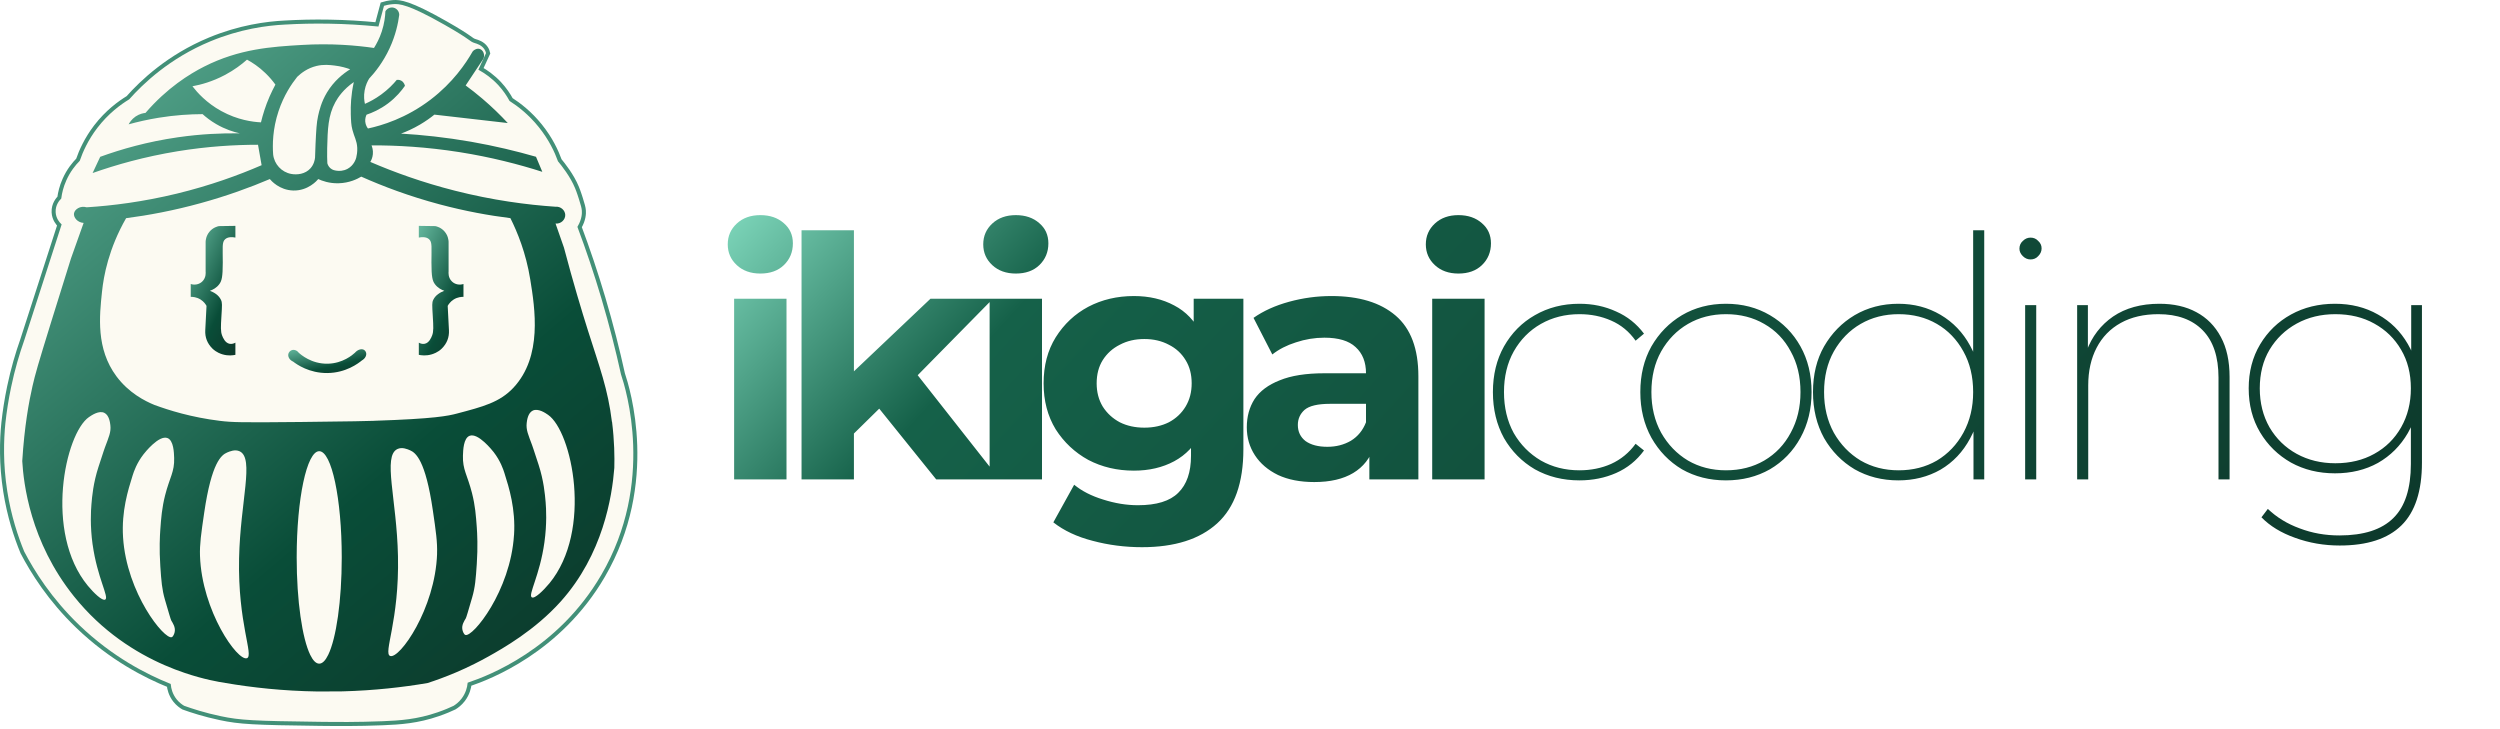
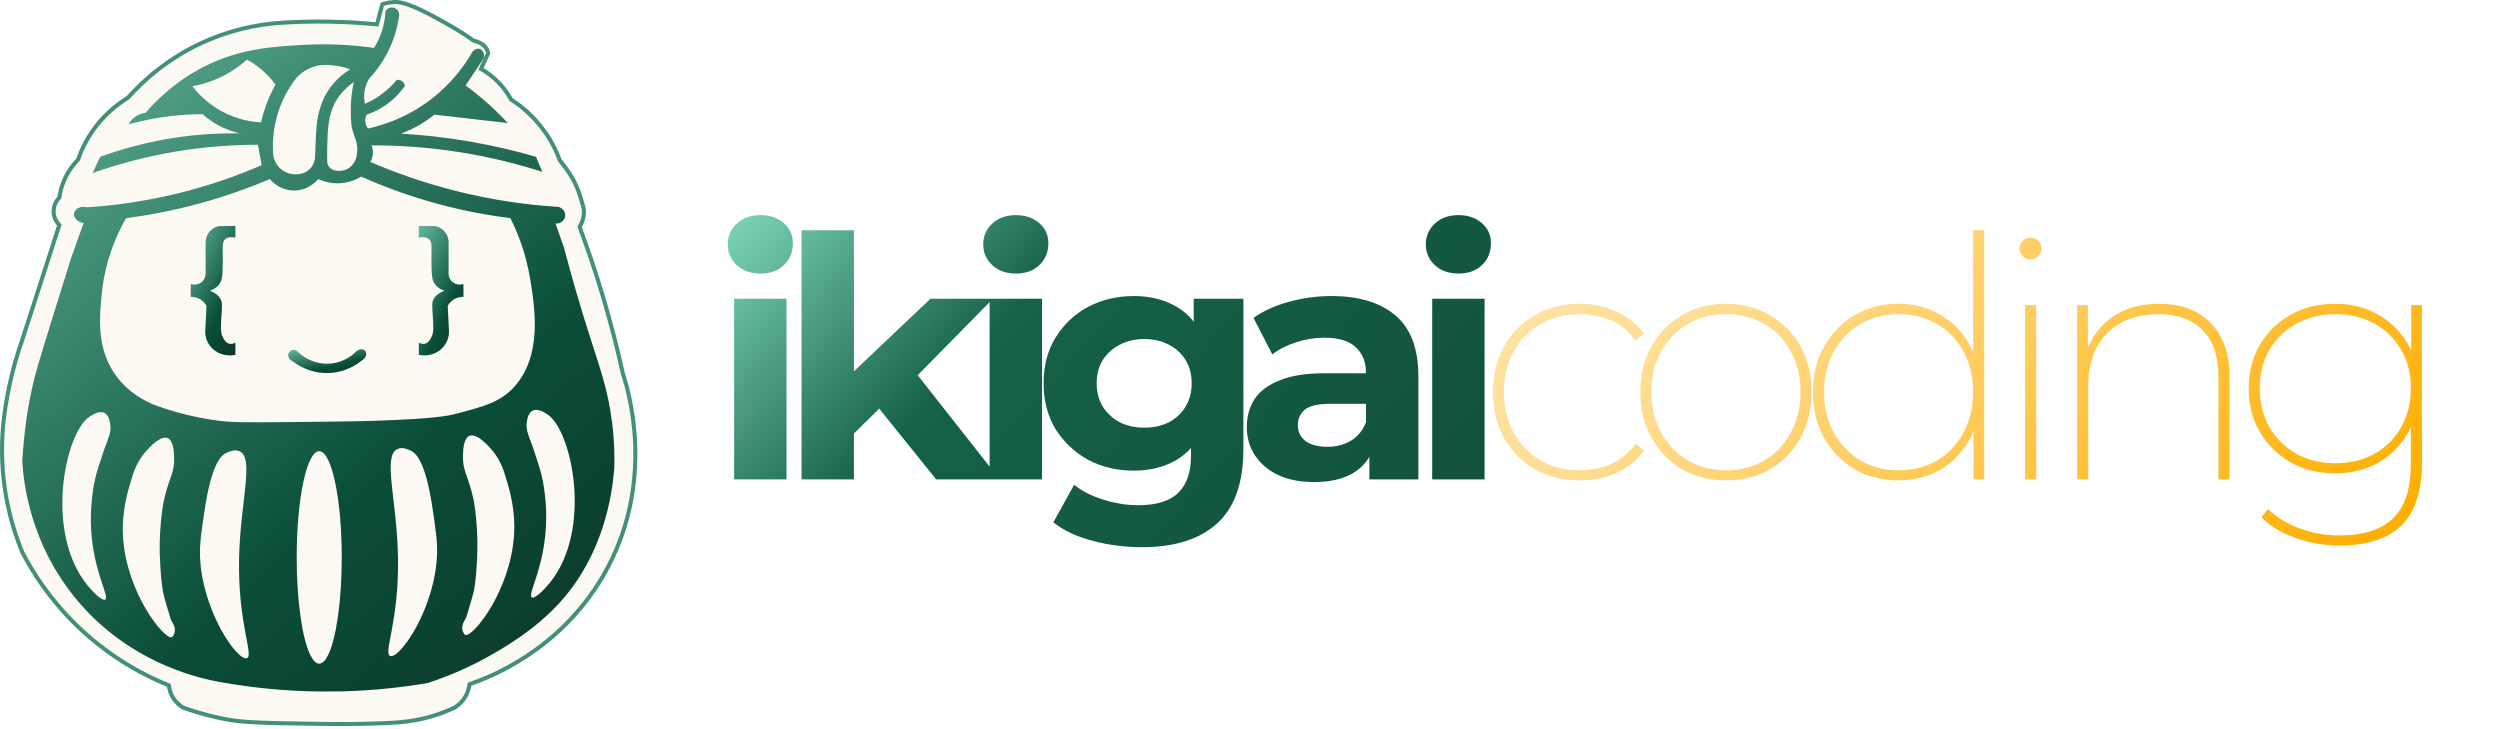
<svg xmlns="http://www.w3.org/2000/svg" width="618" height="180" viewBox="0 0 618 180" fill="none">
  <path d="M149.067 142.375C138.217 160.995 120.777 167.535 116.067 169.135C115.977 169.905 115.667 171.475 114.507 172.995C113.767 173.965 112.927 174.575 112.357 174.925C111.417 175.365 110.047 175.975 108.337 176.555C103.217 178.325 98.937 178.615 94.587 178.785C88.267 179.035 83.447 178.985 79.047 178.935C62.727 178.725 59.297 178.555 54.447 177.525C50.457 176.685 47.297 175.645 45.307 174.925C44.767 174.615 43.997 174.075 43.297 173.215C42.097 171.725 41.817 170.145 41.737 169.425C36.187 167.185 27.577 162.895 19.217 154.855C12.327 148.235 8.077 141.435 5.537 136.565C3.957 132.735 2.267 127.635 1.297 121.475C0.237 114.685 0.397 108.825 0.847 104.455C1.147 101.715 1.597 98.755 2.257 95.605C3.167 91.245 4.327 87.335 5.527 83.935C8.577 74.495 11.617 65.055 14.667 55.615C14.407 55.355 13.347 54.245 13.257 52.495C13.137 50.415 14.457 49.065 14.667 48.855C14.827 47.675 15.167 46.115 15.937 44.395C16.957 42.085 18.307 40.475 19.277 39.485C20.007 37.375 21.307 34.395 23.667 31.305C26.467 27.655 29.557 25.425 31.617 24.165C35.037 20.335 41.617 13.985 51.837 9.745C59.237 6.675 65.897 5.795 70.427 5.575C73.857 5.375 77.527 5.285 81.427 5.355C85.607 5.425 89.537 5.675 93.177 6.025C93.627 4.365 94.077 2.695 94.517 1.025C95.087 0.845 95.987 0.615 97.117 0.525C98.827 0.395 101.157 0.585 110.197 5.725C117.007 9.595 116.217 9.785 117.557 10.185C117.957 10.305 119.347 10.675 120.157 11.895C120.467 12.365 120.607 12.835 120.677 13.165C120.077 14.455 119.487 15.745 118.897 17.025C120.157 17.745 121.857 18.895 123.507 20.665C124.827 22.085 125.727 23.485 126.337 24.605C128.267 25.845 130.987 27.895 133.547 31.075C136.157 34.305 137.587 37.455 138.377 39.625C139.167 40.585 141.397 43.345 142.617 46.315C143.077 47.415 143.537 48.915 143.587 49.065C144.047 50.545 144.277 51.285 144.327 52.035C144.387 52.825 144.327 54.285 143.287 56.125C145.317 61.555 147.307 67.415 149.157 73.665C151.097 80.225 152.687 86.495 153.987 92.395C155.197 96.025 162.507 119.315 149.087 142.345L149.067 142.375Z" fill="#FCFAF2" stroke-miterlimit="10" stroke="#429078" />
-   <path d="M103.53 55.825V58.725C104.27 58.585 105.34 58.505 106.04 59.115C106.9 59.855 106.64 61.125 106.65 64.915C106.66 68.455 106.9 69.405 107.49 70.215C108.18 71.175 109.16 71.645 109.83 71.885C108.88 72.245 107.68 72.895 107.1 74.115C106.77 74.805 106.81 75.335 106.99 78.295C107.14 80.725 107.2 81.965 106.82 82.925C106.61 83.455 106.1 84.755 104.98 84.985C104.37 85.105 103.83 84.875 103.53 84.705V87.715C104.1 87.835 105.29 88.015 106.68 87.605C107.06 87.495 108.23 87.135 109.22 86.155C110.49 84.895 111.07 83.365 110.98 81.635C110.88 79.625 110.77 77.625 110.67 75.615C110.86 75.265 111.29 74.585 112.12 74.055C113.15 73.395 114.18 73.375 114.57 73.385V70.205C113.57 70.535 112.47 70.305 111.73 69.595C110.71 68.625 110.88 67.275 110.89 67.145V59.735C110.87 59.385 110.78 58.295 109.94 57.285C109.06 56.225 107.93 55.955 107.6 55.895C106.24 55.875 104.89 55.855 103.53 55.835V55.825Z" fill="url(#paint0_linear_39_11)" />
-   <path d="M58.19 55.825V58.725C57.45 58.585 56.38 58.505 55.68 59.115C54.82 59.855 55.08 61.125 55.07 64.915C55.06 68.455 54.82 69.405 54.23 70.215C53.54 71.175 52.56 71.645 51.89 71.885C52.84 72.245 54.04 72.895 54.62 74.115C54.95 74.805 54.91 75.335 54.73 78.295C54.58 80.725 54.52 81.965 54.9 82.925C55.11 83.455 55.62 84.755 56.74 84.985C57.35 85.105 57.89 84.875 58.19 84.705V87.715C57.62 87.835 56.43 88.015 55.04 87.605C54.66 87.495 53.49 87.135 52.5 86.155C51.23 84.895 50.65 83.365 50.74 81.635C50.84 79.625 50.95 77.625 51.05 75.615C50.86 75.265 50.43 74.585 49.6 74.055C48.57 73.395 47.54 73.375 47.15 73.385V70.205C48.15 70.535 49.25 70.305 49.99 69.595C51.01 68.625 50.84 67.275 50.83 67.145V59.735C50.85 59.385 50.94 58.295 51.78 57.285C52.66 56.225 53.79 55.955 54.12 55.895C55.48 55.875 56.83 55.855 58.19 55.835V55.825Z" fill="url(#paint1_linear_39_11)" />
-   <path d="M89.46 89.095C88.6 89.805 85.52 92.175 80.91 92.215C76.44 92.255 73.37 90.085 72.47 89.395C71.59 89.015 71.12 88.185 71.28 87.495C71.37 87.105 71.67 86.725 72.1 86.565C72.68 86.355 73.38 86.585 73.81 87.155C74.34 87.645 77 90.005 81.06 89.905C84.74 89.815 87.13 87.755 87.73 87.205C88.43 86.385 89.39 86.145 89.98 86.485C90.37 86.715 90.49 87.135 90.5 87.195C90.67 87.845 90.27 88.635 89.46 89.095Z" fill="url(#paint2_linear_39_11)" />
-   <path d="M151.27 104.285C150.26 96.105 148.28 90.975 145.36 81.765C143.81 76.865 141.69 69.855 139.41 61.215C138.72 59.235 138.02 57.255 137.33 55.265C138.67 55.385 139.77 54.305 139.73 53.115C139.69 51.975 138.61 50.985 137.33 51.105C130.25 50.625 121.8 49.515 112.47 47.145C104.4 45.095 97.4 42.555 91.54 40.025C91.75 39.685 92.09 39.015 92.17 38.115C92.27 37.105 91.99 36.315 91.84 35.935C98.1 35.915 105.44 36.325 113.58 37.605C121.4 38.845 128.27 40.625 134.06 42.475C133.54 41.235 133.02 39.995 132.5 38.755C127.72 37.375 122.34 36.075 116.43 35.035C110.16 33.945 104.35 33.335 99.13 33.025C100.51 32.515 102.12 31.805 103.83 30.795C105.22 29.975 106.4 29.135 107.38 28.335C113.43 29.025 119.47 29.725 125.52 30.415C123.72 28.475 121.63 26.425 119.22 24.375C117.82 23.185 116.45 22.105 115.11 21.125C116.57 18.925 118.03 16.715 119.5 14.515C119.94 13.485 119.43 12.395 118.63 12.115C118.04 11.915 117.31 12.155 116.83 12.735C115.17 15.665 111.97 20.405 106.46 24.615C100.38 29.255 94.35 31.035 90.96 31.765C90.78 31.535 90.37 30.945 90.29 30.075C90.22 29.235 90.49 28.605 90.62 28.345C91.97 27.895 93.9 27.075 95.92 25.565C97.95 24.035 99.29 22.385 100.1 21.215C100.07 21.095 99.91 20.355 99.21 19.955C98.73 19.685 98.27 19.715 98.09 19.735C97.21 20.805 95.94 22.125 94.22 23.375C92.75 24.445 91.36 25.175 90.21 25.675C90.05 24.985 89.87 23.775 90.14 22.335C90.38 21.015 90.89 20.025 91.25 19.435C92.73 17.855 94.71 15.375 96.31 11.925C97.81 8.685 98.42 5.745 98.69 3.675C98.69 2.825 98.1 2.085 97.28 1.895C96.5 1.715 95.68 2.075 95.27 2.785C95.22 4.065 95.02 5.805 94.38 7.765C93.82 9.485 93.08 10.855 92.45 11.855C88.09 11.225 81.92 10.665 74.54 11.115C67.17 11.555 59.2 12.045 50.46 16.465C46.87 18.285 41.35 21.675 35.96 27.915C35.49 27.955 34.51 28.125 33.51 28.805C32.52 29.485 32.02 30.325 31.8 30.735C34.03 30.115 36.52 29.545 39.23 29.105C43.24 28.455 46.9 28.225 50.08 28.215C50.95 28.995 52.05 29.865 53.43 30.665C55.65 31.965 57.75 32.625 59.3 32.965C54.85 32.895 49.69 33.115 43.99 33.935C36.4 35.025 29.92 36.895 24.77 38.765C24.14 40.105 23.51 41.445 22.89 42.775C28.67 40.735 35.74 38.725 43.93 37.385C51.36 36.175 58.08 35.785 63.78 35.785C64.08 37.475 64.37 39.155 64.67 40.835C58.93 43.325 51.9 45.875 43.71 47.865C35.33 49.895 27.76 50.845 21.41 51.245C19.84 50.775 18.43 51.765 18.29 52.765C18.15 53.725 19.12 55.005 20.67 55.105C19.63 58.025 18.59 60.945 17.55 63.875C16.29 67.885 14.6 73.305 12.6 79.745C9.36 90.225 8.7 92.525 8.03 95.465C7.15 99.325 6.04 105.335 5.5 113.975C5.82 119.385 7.42 133.875 18.29 147.425C25.27 156.135 33.57 161.325 40.68 164.425C42.44 165.195 44.12 165.825 45.69 166.355C50.36 167.935 54.05 168.575 55.75 168.835C62.29 169.955 69.93 170.805 78.49 170.935H78.5C80.08 170.935 81.66 170.935 83.25 170.915C83.72 170.915 84.2 170.915 84.67 170.905C92.58 170.695 99.66 169.875 105.7 168.845C107.72 168.195 110.12 167.325 112.78 166.195C114.21 165.585 115.72 164.895 117.29 164.105C118.41 163.545 119.57 162.935 120.75 162.275C124.26 160.305 132.19 155.845 138.59 148.715C149.06 137.045 151.3 122.785 151.86 115.665C151.93 112.975 151.89 109.015 151.3 104.295L151.27 104.285ZM86.71 28.055C86.77 29.935 86.8 30.885 87.12 32.105C87.58 33.875 88.22 34.755 88.31 36.525C88.36 37.575 88.19 38.445 88.05 39.015C87.96 39.335 87.49 40.865 85.95 41.715C84.86 42.315 83.79 42.275 83.29 42.205C82.83 42.145 82.21 42.065 81.66 41.575C81.18 41.145 80.99 40.625 80.92 40.355C80.88 39.495 80.84 38.185 80.88 36.595C81 31.995 81.09 28.545 82.89 25.265C83.56 24.045 84.87 22.095 87.46 20.285C86.75 23.515 86.66 26.205 86.72 28.055H86.71ZM73.48 18.985C74.44 18.065 76.02 16.835 78.24 16.305C79.98 15.885 81.46 16.055 82.66 16.195C84.31 16.385 85.64 16.785 86.56 17.125C84.82 18.205 82.55 20.005 80.83 22.855C79.41 25.215 78.91 27.405 78.63 28.665C78.25 30.385 78.17 32.125 78 35.595C77.93 37.025 77.9 38.195 77.88 38.975C77.82 39.495 77.63 40.605 76.77 41.585C75.46 43.075 73.4 43.265 71.98 42.995C69.6 42.555 67.78 40.585 67.52 38.165C67.35 35.825 67.37 31.935 68.86 27.465C70.16 23.565 72.08 20.735 73.47 18.995L73.48 18.985ZM64.52 30.245C62.49 30.145 58.74 29.675 54.71 27.455C51.06 25.455 48.78 22.895 47.57 21.325C49.65 20.945 52.51 20.175 55.6 18.535C57.92 17.305 59.73 15.925 61.06 14.745C62.36 15.445 63.98 16.495 65.59 18.055C66.63 19.045 67.44 20.035 68.08 20.915C67.59 21.825 67.1 22.815 66.63 23.885C65.63 26.175 64.97 28.335 64.51 30.245H64.52ZM22.9 134.615C24.05 142.835 27.01 147.625 26.02 148.215C25.3 148.645 23.11 146.495 21.71 144.795C10.86 131.635 16.1 107.155 22 103.095C22.63 102.665 24.46 101.405 25.79 102.055C27 102.645 27.21 104.505 27.28 105.105C27.48 106.845 26.9 108.005 25.94 110.605C25.94 110.605 25.59 111.555 24.34 115.435C23.06 119.385 22.76 122.705 22.6 124.695C22.47 126.275 22.25 129.965 22.89 134.615H22.9ZM43.18 156.245C43.09 156.665 42.82 157.375 42.46 157.505C40.65 158.185 31.3 146.675 30.42 132.825C30.01 126.355 31.65 121.155 32.79 117.515C33.08 116.595 33.78 114.495 35.47 112.315C35.75 111.945 39.3 107.445 41.42 108.295C42.92 108.895 43.01 111.885 43.05 113.205C43.16 116.675 41.95 117.985 40.82 122.415C40.02 125.575 39.84 128.035 39.63 130.895C39.52 132.405 39.34 135.725 39.63 139.965C39.88 143.655 40.03 145.675 40.78 148.265C41.73 151.535 42.21 153.165 42.34 153.395C42.72 154.035 43.43 155.075 43.18 156.235V156.245ZM61.04 162.705C58.73 163.525 49.92 151.055 49.44 137.435C49.34 134.535 49.72 131.925 50.48 126.735C52.31 114.245 54.74 112.475 56.13 111.865C56.76 111.595 58.1 111.015 59.25 111.565C62.92 113.325 59.4 123.895 59.1 138.035C58.76 154.095 62.82 162.075 61.03 162.715L61.04 162.705ZM81.14 161.865C80.46 163.275 79.7 164.055 78.91 164.055C78.12 164.055 77.37 163.285 76.69 161.885C74.72 157.845 73.34 148.575 73.34 137.795C73.34 123.295 75.84 111.535 78.91 111.535C81.98 111.535 84.48 123.295 84.48 137.795C84.48 148.565 83.11 157.815 81.14 161.865ZM108.05 136.885C107.58 150.505 98.76 162.985 96.45 162.155C94.66 161.515 98.73 153.535 98.38 137.475C98.08 123.335 94.57 112.775 98.23 111.005C99.39 110.445 100.72 111.035 101.35 111.305C102.74 111.905 105.18 113.685 107 126.175C107.76 131.375 108.14 133.975 108.04 136.875L108.05 136.885ZM92.56 104.025C90.65 104.085 87.49 104.175 74.44 104.315C59.46 104.465 57.4 104.405 54.37 104.035C47.28 103.165 41.68 101.395 38.16 100.095C35.76 99.115 31.82 97.095 28.79 93.035C23.7 86.205 24.58 78.125 25.22 72.075C25.63 68.155 26.87 61.455 31.17 53.935C36.63 53.225 42.86 52.075 49.6 50.215C56.07 48.435 61.79 46.355 66.7 44.265C67 44.625 69.04 47.005 72.5 47.095C76.18 47.185 78.4 44.595 78.67 44.265C79.6 44.695 81.36 45.355 83.65 45.305C86.39 45.245 88.39 44.215 89.3 43.665C94.71 46.075 101.18 48.515 108.63 50.505C115.03 52.215 120.95 53.275 126.17 53.925C127.87 57.315 130.02 62.495 131.08 69.085C132.24 76.295 134.14 88.115 126.92 95.845C123.53 99.465 119.38 100.535 112.94 102.235C110.81 102.795 107.52 103.525 92.55 104.015L92.56 104.025ZM127.06 132.275C126.19 146.125 116.83 157.635 115.03 156.955C114.67 156.815 114.4 156.115 114.31 155.685C114.06 154.515 114.77 153.485 115.15 152.845C115.28 152.615 115.76 150.985 116.71 147.715C117.47 145.115 117.61 143.095 117.86 139.405C118.15 135.165 117.97 131.845 117.86 130.335C117.65 127.485 117.48 125.025 116.67 121.855C115.54 117.425 114.33 116.105 114.44 112.635C114.48 111.325 114.57 108.335 116.07 107.735C118.19 106.885 121.73 111.385 122.02 111.745C123.71 113.925 124.41 116.035 124.7 116.955C125.85 120.595 127.48 125.795 127.07 132.265L127.06 132.275ZM135.77 144.245C134.37 145.935 132.17 148.105 131.46 147.665C130.48 147.065 133.43 142.285 134.58 134.065C135.23 129.405 135.01 125.725 134.88 124.145C134.71 122.155 134.42 118.835 133.14 114.885C131.89 111.015 131.54 110.055 131.54 110.055C130.59 107.465 130.01 106.295 130.2 104.555C130.27 103.955 130.48 102.095 131.69 101.505C133.03 100.855 134.85 102.105 135.48 102.545C141.38 106.605 146.62 131.085 135.78 144.245H135.77Z" fill="url(#paint3_linear_39_11)" />
-   <path d="M181.476 118.5V73.846H194.424V118.5H181.476ZM187.95 67.621C185.571 67.621 183.634 66.929 182.14 65.546C180.646 64.162 179.899 62.447 179.899 60.4C179.899 58.352 180.646 56.637 182.14 55.254C183.634 53.87 185.571 53.179 187.95 53.179C190.329 53.179 192.266 53.843 193.76 55.171C195.254 56.443 196.001 58.103 196.001 60.151C196.001 62.309 195.254 64.107 193.76 65.546C192.321 66.929 190.385 67.621 187.95 67.621ZM208.848 109.37L209.18 93.6L230.013 73.846H245.451L225.448 94.181L218.725 99.659L208.848 109.37ZM198.141 118.5V56.914H211.089V118.5H198.141ZM231.424 118.5L216.318 99.742L224.452 89.699L247.111 118.5H231.424ZM244.634 118.5V73.846H257.582V118.5H244.634ZM251.108 67.621C248.728 67.621 246.792 66.929 245.298 65.546C243.804 64.162 243.057 62.447 243.057 60.4C243.057 58.352 243.804 56.637 245.298 55.254C246.792 53.87 248.728 53.179 251.108 53.179C253.487 53.179 255.424 53.843 256.918 55.171C258.412 56.443 259.159 58.103 259.159 60.151C259.159 62.309 258.412 64.107 256.918 65.546C255.479 66.929 253.542 67.621 251.108 67.621ZM282.298 135.266C278.092 135.266 274.025 134.74 270.097 133.689C266.223 132.693 262.986 131.171 260.386 129.124L265.532 119.828C267.413 121.377 269.792 122.594 272.67 123.48C275.602 124.42 278.48 124.891 281.302 124.891C285.894 124.891 289.214 123.867 291.262 121.82C293.364 119.772 294.416 116.729 294.416 112.69V105.967L295.246 94.762L295.08 83.474V73.846H307.364V111.03C307.364 119.33 305.206 125.444 300.89 129.373C296.574 133.301 290.376 135.266 282.298 135.266ZM280.306 116.342C276.156 116.342 272.393 115.456 269.018 113.686C265.698 111.86 263.014 109.342 260.967 106.133C258.975 102.868 257.979 99.078 257.979 94.762C257.979 90.39 258.975 86.6 260.967 83.391C263.014 80.126 265.698 77.608 269.018 75.838C272.393 74.067 276.156 73.182 280.306 73.182C284.068 73.182 287.388 73.956 290.266 75.506C293.143 77 295.384 79.351 296.989 82.561C298.593 85.715 299.396 89.782 299.396 94.762C299.396 99.686 298.593 103.753 296.989 106.963C295.384 110.117 293.143 112.468 290.266 114.018C287.388 115.567 284.068 116.342 280.306 116.342ZM282.879 105.718C285.147 105.718 287.167 105.275 288.938 104.39C290.708 103.449 292.092 102.149 293.088 100.489C294.084 98.829 294.582 96.92 294.582 94.762C294.582 92.548 294.084 90.639 293.088 89.035C292.092 87.375 290.708 86.102 288.938 85.217C287.167 84.276 285.147 83.806 282.879 83.806C280.61 83.806 278.59 84.276 276.82 85.217C275.049 86.102 273.638 87.375 272.587 89.035C271.591 90.639 271.093 92.548 271.093 94.762C271.093 96.92 271.591 98.829 272.587 100.489C273.638 102.149 275.049 103.449 276.82 104.39C278.59 105.275 280.61 105.718 282.879 105.718ZM338.505 118.5V109.785L337.675 107.876V92.272C337.675 89.505 336.817 87.347 335.102 85.798C333.442 84.248 330.869 83.474 327.383 83.474C325.004 83.474 322.652 83.861 320.328 84.636C318.059 85.355 316.123 86.351 314.518 87.624L309.87 78.577C312.305 76.861 315.237 75.533 318.668 74.593C322.099 73.652 325.585 73.182 329.126 73.182C335.932 73.182 341.216 74.786 344.979 77.996C348.742 81.205 350.623 86.213 350.623 93.019V118.5H338.505ZM324.893 119.164C321.407 119.164 318.419 118.583 315.929 117.421C313.439 116.203 311.53 114.571 310.202 112.524C308.874 110.476 308.21 108.18 308.21 105.635C308.21 102.979 308.846 100.655 310.119 98.663C311.447 96.671 313.522 95.121 316.344 94.015C319.166 92.853 322.846 92.272 327.383 92.272H339.252V99.825H328.794C325.751 99.825 323.648 100.323 322.486 101.319C321.379 102.315 320.826 103.56 320.826 105.054C320.826 106.714 321.462 108.042 322.735 109.038C324.063 109.978 325.861 110.449 328.13 110.449C330.288 110.449 332.225 109.951 333.94 108.955C335.655 107.903 336.9 106.382 337.675 104.39L339.667 110.366C338.726 113.243 337.011 115.429 334.521 116.923C332.031 118.417 328.822 119.164 324.893 119.164ZM354.041 118.5V73.846H366.989V118.5H354.041ZM360.515 67.621C358.136 67.621 356.199 66.929 354.705 65.546C353.211 64.162 352.464 62.447 352.464 60.4C352.464 58.352 353.211 56.637 354.705 55.254C356.199 53.87 358.136 53.179 360.515 53.179C362.895 53.179 364.831 53.843 366.325 55.171C367.819 56.443 368.566 58.103 368.566 60.151C368.566 62.309 367.819 64.107 366.325 65.546C364.887 66.929 362.95 67.621 360.515 67.621ZM390.46 118.749C386.366 118.749 382.686 117.836 379.421 116.01C376.212 114.128 373.667 111.555 371.785 108.291C369.959 104.971 369.046 101.18 369.046 96.92C369.046 92.659 369.959 88.896 371.785 85.632C373.667 82.312 376.212 79.739 379.421 77.913C382.686 76.031 386.366 75.091 390.46 75.091C393.725 75.091 396.741 75.727 399.507 77C402.274 78.217 404.57 80.043 406.396 82.478L404.321 84.221C402.717 81.952 400.697 80.292 398.262 79.241C395.883 78.189 393.282 77.664 390.46 77.664C386.919 77.664 383.737 78.466 380.915 80.071C378.093 81.675 375.852 83.944 374.192 86.877C372.588 89.754 371.785 93.102 371.785 96.92C371.785 100.738 372.588 104.113 374.192 107.046C375.852 109.923 378.093 112.192 380.915 113.852C383.737 115.456 386.919 116.259 390.46 116.259C393.282 116.259 395.883 115.733 398.262 114.682C400.697 113.575 402.717 111.915 404.321 109.702L406.396 111.362C404.57 113.852 402.274 115.705 399.507 116.923C396.741 118.14 393.725 118.749 390.46 118.749ZM426.653 118.749C422.614 118.749 418.99 117.836 415.78 116.01C412.626 114.128 410.109 111.528 408.227 108.208C406.401 104.888 405.488 101.125 405.488 96.92C405.488 92.659 406.401 88.896 408.227 85.632C410.109 82.367 412.626 79.794 415.78 77.913C418.99 76.031 422.614 75.091 426.653 75.091C430.693 75.091 434.317 76.031 437.526 77.913C440.736 79.794 443.253 82.367 445.079 85.632C446.905 88.896 447.818 92.659 447.818 96.92C447.818 101.125 446.905 104.888 445.079 108.208C443.253 111.528 440.736 114.128 437.526 116.01C434.317 117.836 430.693 118.749 426.653 118.749ZM426.653 116.259C430.195 116.259 433.349 115.456 436.115 113.852C438.937 112.192 441.123 109.895 442.672 106.963C444.277 104.03 445.079 100.682 445.079 96.92C445.079 93.102 444.277 89.754 442.672 86.877C441.123 83.944 438.937 81.675 436.115 80.071C433.349 78.466 430.195 77.664 426.653 77.664C423.167 77.664 420.041 78.466 417.274 80.071C414.508 81.675 412.294 83.944 410.634 86.877C409.03 89.754 408.227 93.102 408.227 96.92C408.227 100.682 409.03 104.03 410.634 106.963C412.294 109.895 414.508 112.192 417.274 113.852C420.041 115.456 423.167 116.259 426.653 116.259ZM469.254 118.749C465.27 118.749 461.673 117.836 458.464 116.01C455.31 114.128 452.792 111.555 450.911 108.291C449.085 104.971 448.172 101.18 448.172 96.92C448.172 92.604 449.085 88.841 450.911 85.632C452.792 82.367 455.31 79.794 458.464 77.913C461.673 76.031 465.27 75.091 469.254 75.091C473.127 75.091 476.613 76.004 479.712 77.83C482.811 79.656 485.245 82.201 487.016 85.466C488.842 88.73 489.755 92.548 489.755 96.92C489.755 101.236 488.842 105.054 487.016 108.374C485.245 111.694 482.811 114.267 479.712 116.093C476.613 117.863 473.127 118.749 469.254 118.749ZM469.337 116.259C472.878 116.259 476.032 115.456 478.799 113.852C481.566 112.192 483.751 109.895 485.356 106.963C486.961 104.03 487.763 100.682 487.763 96.92C487.763 93.102 486.961 89.754 485.356 86.877C483.751 83.944 481.566 81.675 478.799 80.071C476.032 78.466 472.878 77.664 469.337 77.664C465.851 77.664 462.725 78.466 459.958 80.071C457.191 81.675 454.978 83.944 453.318 86.877C451.713 89.754 450.911 93.102 450.911 96.92C450.911 100.682 451.713 104.03 453.318 106.963C454.978 109.895 457.191 112.192 459.958 113.852C462.725 115.456 465.851 116.259 469.337 116.259ZM487.846 118.5V103.394L488.593 96.837L487.763 90.28V56.914H490.502V118.5H487.846ZM500.616 118.5V75.423H503.355V118.5H500.616ZM501.944 64.135C501.224 64.135 500.588 63.858 500.035 63.305C499.481 62.751 499.205 62.143 499.205 61.479C499.205 60.704 499.481 60.068 500.035 59.57C500.588 59.016 501.224 58.74 501.944 58.74C502.718 58.74 503.355 59.016 503.853 59.57C504.406 60.068 504.683 60.676 504.683 61.396C504.683 62.115 504.406 62.751 503.853 63.305C503.355 63.858 502.718 64.135 501.944 64.135ZM533.806 75.091C537.347 75.091 540.39 75.782 542.936 77.166C545.536 78.549 547.556 80.596 548.995 83.308C550.433 85.964 551.153 89.256 551.153 93.185V118.5H548.414V93.351C548.414 88.205 547.113 84.304 544.513 81.648C541.912 78.992 538.26 77.664 533.557 77.664C529.96 77.664 526.861 78.383 524.261 79.822C521.66 81.26 519.668 83.308 518.285 85.964C516.901 88.62 516.21 91.718 516.21 95.26V118.5H513.471V75.423H516.127V87.541L515.795 86.794C517.123 83.197 519.308 80.347 522.352 78.245C525.45 76.142 529.268 75.091 533.806 75.091ZM578.37 134.851C574.497 134.851 570.817 134.214 567.331 132.942C563.901 131.724 561.134 130.037 559.031 127.879L560.608 125.804C562.822 127.906 565.45 129.511 568.493 130.618C571.537 131.78 574.801 132.361 578.287 132.361C584.319 132.361 588.773 130.922 591.65 128.045C594.528 125.223 595.966 120.768 595.966 114.682V101.651L596.796 96.007L596.049 90.363V75.423H598.705V114.35C598.705 121.377 597.018 126.551 593.642 129.871C590.267 133.191 585.176 134.851 578.37 134.851ZM577.208 117.006C573.169 117.006 569.545 116.12 566.335 114.35C563.126 112.524 560.581 110.034 558.699 106.88C556.818 103.726 555.877 100.101 555.877 96.007C555.877 91.912 556.818 88.288 558.699 85.134C560.581 81.98 563.126 79.517 566.335 77.747C569.545 75.976 573.169 75.091 577.208 75.091C581.192 75.091 584.734 75.976 587.832 77.747C590.931 79.462 593.393 81.897 595.219 85.051C597.045 88.149 597.958 91.801 597.958 96.007C597.958 100.212 597.045 103.892 595.219 107.046C593.393 110.2 590.931 112.662 587.832 114.433C584.734 116.148 581.192 117.006 577.208 117.006ZM577.291 114.516C580.943 114.516 584.153 113.741 586.919 112.192C589.741 110.642 591.955 108.457 593.559 105.635C595.164 102.813 595.966 99.603 595.966 96.007C595.966 92.355 595.164 89.173 593.559 86.462C591.955 83.695 589.741 81.537 586.919 79.988C584.153 78.438 580.943 77.664 577.291 77.664C573.75 77.664 570.568 78.438 567.746 79.988C564.924 81.537 562.683 83.695 561.023 86.462C559.419 89.173 558.616 92.355 558.616 96.007C558.616 99.603 559.419 102.813 561.023 105.635C562.683 108.457 564.924 110.642 567.746 112.192C570.568 113.741 573.75 114.516 577.291 114.516Z" fill="url(#paint4_linear_39_11)" />
+   <path d="M103.53 55.825V58.725C104.27 58.585 105.34 58.505 106.04 59.115C106.9 59.855 106.64 61.125 106.65 64.915C106.66 68.455 106.9 69.405 107.49 70.215C108.18 71.175 109.16 71.645 109.83 71.885C108.88 72.245 107.68 72.895 107.1 74.115C106.77 74.805 106.81 75.335 106.99 78.295C107.14 80.725 107.2 81.965 106.82 82.925C106.61 83.455 106.1 84.755 104.98 84.985C104.37 85.105 103.83 84.875 103.53 84.705V87.715C104.1 87.835 105.29 88.015 106.68 87.605C107.06 87.495 108.23 87.135 109.22 86.155C110.49 84.895 111.07 83.365 110.98 81.635C110.88 79.625 110.77 77.625 110.67 75.615C110.86 75.265 111.29 74.585 112.12 74.055C113.15 73.395 114.18 73.375 114.57 73.385V70.205C113.57 70.535 112.47 70.305 111.73 69.595C110.71 68.625 110.88 67.275 110.89 67.145V59.735C110.87 59.385 110.78 58.295 109.94 57.285C109.06 56.225 107.93 55.955 107.6 55.895C106.24 55.875 104.89 55.855 103.53 55.835V55.825Z" fill="url(#paint0_linear_39_12)" />
+   <path d="M58.19 55.825V58.725C57.45 58.585 56.38 58.505 55.68 59.115C54.82 59.855 55.08 61.125 55.07 64.915C55.06 68.455 54.82 69.405 54.23 70.215C53.54 71.175 52.56 71.645 51.89 71.885C52.84 72.245 54.04 72.895 54.62 74.115C54.95 74.805 54.91 75.335 54.73 78.295C54.58 80.725 54.52 81.965 54.9 82.925C55.11 83.455 55.62 84.755 56.74 84.985C57.35 85.105 57.89 84.875 58.19 84.705V87.715C57.62 87.835 56.43 88.015 55.04 87.605C54.66 87.495 53.49 87.135 52.5 86.155C51.23 84.895 50.65 83.365 50.74 81.635C50.84 79.625 50.95 77.625 51.05 75.615C50.86 75.265 50.43 74.585 49.6 74.055C48.57 73.395 47.54 73.375 47.15 73.385V70.205C48.15 70.535 49.25 70.305 49.99 69.595C51.01 68.625 50.84 67.275 50.83 67.145V59.735C50.85 59.385 50.94 58.295 51.78 57.285C52.66 56.225 53.79 55.955 54.12 55.895C55.48 55.875 56.83 55.855 58.19 55.835V55.825Z" fill="url(#paint1_linear_39_12)" />
+   <path d="M89.46 89.095C88.6 89.805 85.52 92.175 80.91 92.215C76.44 92.255 73.37 90.085 72.47 89.395C71.59 89.015 71.12 88.185 71.28 87.495C71.37 87.105 71.67 86.725 72.1 86.565C72.68 86.355 73.38 86.585 73.81 87.155C74.34 87.645 77 90.005 81.06 89.905C84.74 89.815 87.13 87.755 87.73 87.205C88.43 86.385 89.39 86.145 89.98 86.485C90.37 86.715 90.49 87.135 90.5 87.195C90.67 87.845 90.27 88.635 89.46 89.095Z" fill="url(#paint2_linear_39_12)" />
+   <path d="M151.27 104.285C150.26 96.105 148.28 90.975 145.36 81.765C143.81 76.865 141.69 69.855 139.41 61.215C138.72 59.235 138.02 57.255 137.33 55.265C138.67 55.385 139.77 54.305 139.73 53.115C139.69 51.975 138.61 50.985 137.33 51.105C130.25 50.625 121.8 49.515 112.47 47.145C104.4 45.095 97.4 42.555 91.54 40.025C91.75 39.685 92.09 39.015 92.17 38.115C92.27 37.105 91.99 36.315 91.84 35.935C98.1 35.915 105.44 36.325 113.58 37.605C121.4 38.845 128.27 40.625 134.06 42.475C133.54 41.235 133.02 39.995 132.5 38.755C127.72 37.375 122.34 36.075 116.43 35.035C110.16 33.945 104.35 33.335 99.13 33.025C100.51 32.515 102.12 31.805 103.83 30.795C105.22 29.975 106.4 29.135 107.38 28.335C113.43 29.025 119.47 29.725 125.52 30.415C123.72 28.475 121.63 26.425 119.22 24.375C117.82 23.185 116.45 22.105 115.11 21.125C116.57 18.925 118.03 16.715 119.5 14.515C119.94 13.485 119.43 12.395 118.63 12.115C118.04 11.915 117.31 12.155 116.83 12.735C115.17 15.665 111.97 20.405 106.46 24.615C100.38 29.255 94.35 31.035 90.96 31.765C90.78 31.535 90.37 30.945 90.29 30.075C90.22 29.235 90.49 28.605 90.62 28.345C91.97 27.895 93.9 27.075 95.92 25.565C97.95 24.035 99.29 22.385 100.1 21.215C100.07 21.095 99.91 20.355 99.21 19.955C98.73 19.685 98.27 19.715 98.09 19.735C97.21 20.805 95.94 22.125 94.22 23.375C92.75 24.445 91.36 25.175 90.21 25.675C90.05 24.985 89.87 23.775 90.14 22.335C90.38 21.015 90.89 20.025 91.25 19.435C92.73 17.855 94.71 15.375 96.31 11.925C97.81 8.685 98.42 5.745 98.69 3.675C98.69 2.825 98.1 2.085 97.28 1.895C96.5 1.715 95.68 2.075 95.27 2.785C95.22 4.065 95.02 5.805 94.38 7.765C93.82 9.485 93.08 10.855 92.45 11.855C88.09 11.225 81.92 10.665 74.54 11.115C67.17 11.555 59.2 12.045 50.46 16.465C46.87 18.285 41.35 21.675 35.96 27.915C35.49 27.955 34.51 28.125 33.51 28.805C32.52 29.485 32.02 30.325 31.8 30.735C34.03 30.115 36.52 29.545 39.23 29.105C43.24 28.455 46.9 28.225 50.08 28.215C50.95 28.995 52.05 29.865 53.43 30.665C55.65 31.965 57.75 32.625 59.3 32.965C54.85 32.895 49.69 33.115 43.99 33.935C36.4 35.025 29.92 36.895 24.77 38.765C24.14 40.105 23.51 41.445 22.89 42.775C28.67 40.735 35.74 38.725 43.93 37.385C51.36 36.175 58.08 35.785 63.78 35.785C64.08 37.475 64.37 39.155 64.67 40.835C58.93 43.325 51.9 45.875 43.71 47.865C35.33 49.895 27.76 50.845 21.41 51.245C19.84 50.775 18.43 51.765 18.29 52.765C18.15 53.725 19.12 55.005 20.67 55.105C19.63 58.025 18.59 60.945 17.55 63.875C16.29 67.885 14.6 73.305 12.6 79.745C9.36 90.225 8.7 92.525 8.03 95.465C7.15 99.325 6.04 105.335 5.5 113.975C5.82 119.385 7.42 133.875 18.29 147.425C25.27 156.135 33.57 161.325 40.68 164.425C42.44 165.195 44.12 165.825 45.69 166.355C50.36 167.935 54.05 168.575 55.75 168.835C62.29 169.955 69.93 170.805 78.49 170.935H78.5C80.08 170.935 81.66 170.935 83.25 170.915C83.72 170.915 84.2 170.915 84.67 170.905C92.58 170.695 99.66 169.875 105.7 168.845C107.72 168.195 110.12 167.325 112.78 166.195C114.21 165.585 115.72 164.895 117.29 164.105C118.41 163.545 119.57 162.935 120.75 162.275C124.26 160.305 132.19 155.845 138.59 148.715C149.06 137.045 151.3 122.785 151.86 115.665C151.93 112.975 151.89 109.015 151.3 104.295L151.27 104.285ZM86.71 28.055C86.77 29.935 86.8 30.885 87.12 32.105C87.58 33.875 88.22 34.755 88.31 36.525C88.36 37.575 88.19 38.445 88.05 39.015C87.96 39.335 87.49 40.865 85.95 41.715C84.86 42.315 83.79 42.275 83.29 42.205C82.83 42.145 82.21 42.065 81.66 41.575C81.18 41.145 80.99 40.625 80.92 40.355C80.88 39.495 80.84 38.185 80.88 36.595C81 31.995 81.09 28.545 82.89 25.265C83.56 24.045 84.87 22.095 87.46 20.285C86.75 23.515 86.66 26.205 86.72 28.055H86.71ZM73.48 18.985C74.44 18.065 76.02 16.835 78.24 16.305C79.98 15.885 81.46 16.055 82.66 16.195C84.31 16.385 85.64 16.785 86.56 17.125C84.82 18.205 82.55 20.005 80.83 22.855C79.41 25.215 78.91 27.405 78.63 28.665C78.25 30.385 78.17 32.125 78 35.595C77.93 37.025 77.9 38.195 77.88 38.975C77.82 39.495 77.63 40.605 76.77 41.585C75.46 43.075 73.4 43.265 71.98 42.995C69.6 42.555 67.78 40.585 67.52 38.165C67.35 35.825 67.37 31.935 68.86 27.465C70.16 23.565 72.08 20.735 73.47 18.995L73.48 18.985ZM64.52 30.245C62.49 30.145 58.74 29.675 54.71 27.455C51.06 25.455 48.78 22.895 47.57 21.325C49.65 20.945 52.51 20.175 55.6 18.535C57.92 17.305 59.73 15.925 61.06 14.745C62.36 15.445 63.98 16.495 65.59 18.055C66.63 19.045 67.44 20.035 68.08 20.915C67.59 21.825 67.1 22.815 66.63 23.885C65.63 26.175 64.97 28.335 64.51 30.245H64.52ZM22.9 134.615C24.05 142.835 27.01 147.625 26.02 148.215C25.3 148.645 23.11 146.495 21.71 144.795C10.86 131.635 16.1 107.155 22 103.095C22.63 102.665 24.46 101.405 25.79 102.055C27 102.645 27.21 104.505 27.28 105.105C27.48 106.845 26.9 108.005 25.94 110.605C25.94 110.605 25.59 111.555 24.34 115.435C23.06 119.385 22.76 122.705 22.6 124.695C22.47 126.275 22.25 129.965 22.89 134.615H22.9ZM43.18 156.245C43.09 156.665 42.82 157.375 42.46 157.505C40.65 158.185 31.3 146.675 30.42 132.825C30.01 126.355 31.65 121.155 32.79 117.515C33.08 116.595 33.78 114.495 35.47 112.315C35.75 111.945 39.3 107.445 41.42 108.295C42.92 108.895 43.01 111.885 43.05 113.205C43.16 116.675 41.95 117.985 40.82 122.415C40.02 125.575 39.84 128.035 39.63 130.895C39.52 132.405 39.34 135.725 39.63 139.965C39.88 143.655 40.03 145.675 40.78 148.265C41.73 151.535 42.21 153.165 42.34 153.395C42.72 154.035 43.43 155.075 43.18 156.235V156.245ZM61.04 162.705C58.73 163.525 49.92 151.055 49.44 137.435C49.34 134.535 49.72 131.925 50.48 126.735C52.31 114.245 54.74 112.475 56.13 111.865C56.76 111.595 58.1 111.015 59.25 111.565C62.92 113.325 59.4 123.895 59.1 138.035C58.76 154.095 62.82 162.075 61.03 162.715L61.04 162.705ZM81.14 161.865C80.46 163.275 79.7 164.055 78.91 164.055C78.12 164.055 77.37 163.285 76.69 161.885C74.72 157.845 73.34 148.575 73.34 137.795C73.34 123.295 75.84 111.535 78.91 111.535C81.98 111.535 84.48 123.295 84.48 137.795C84.48 148.565 83.11 157.815 81.14 161.865ZM108.05 136.885C107.58 150.505 98.76 162.985 96.45 162.155C94.66 161.515 98.73 153.535 98.38 137.475C98.08 123.335 94.57 112.775 98.23 111.005C99.39 110.445 100.72 111.035 101.35 111.305C102.74 111.905 105.18 113.685 107 126.175C107.76 131.375 108.14 133.975 108.04 136.875L108.05 136.885ZM92.56 104.025C90.65 104.085 87.49 104.175 74.44 104.315C59.46 104.465 57.4 104.405 54.37 104.035C47.28 103.165 41.68 101.395 38.16 100.095C35.76 99.115 31.82 97.095 28.79 93.035C23.7 86.205 24.58 78.125 25.22 72.075C25.63 68.155 26.87 61.455 31.17 53.935C36.63 53.225 42.86 52.075 49.6 50.215C56.07 48.435 61.79 46.355 66.7 44.265C67 44.625 69.04 47.005 72.5 47.095C76.18 47.185 78.4 44.595 78.67 44.265C79.6 44.695 81.36 45.355 83.65 45.305C86.39 45.245 88.39 44.215 89.3 43.665C94.71 46.075 101.18 48.515 108.63 50.505C115.03 52.215 120.95 53.275 126.17 53.925C127.87 57.315 130.02 62.495 131.08 69.085C132.24 76.295 134.14 88.115 126.92 95.845C123.53 99.465 119.38 100.535 112.94 102.235C110.81 102.795 107.52 103.525 92.55 104.015L92.56 104.025ZM127.06 132.275C126.19 146.125 116.83 157.635 115.03 156.955C114.67 156.815 114.4 156.115 114.31 155.685C114.06 154.515 114.77 153.485 115.15 152.845C115.28 152.615 115.76 150.985 116.71 147.715C117.47 145.115 117.61 143.095 117.86 139.405C118.15 135.165 117.97 131.845 117.86 130.335C117.65 127.485 117.48 125.025 116.67 121.855C115.54 117.425 114.33 116.105 114.44 112.635C114.48 111.325 114.57 108.335 116.07 107.735C118.19 106.885 121.73 111.385 122.02 111.745C123.71 113.925 124.41 116.035 124.7 116.955C125.85 120.595 127.48 125.795 127.07 132.265L127.06 132.275ZM135.77 144.245C134.37 145.935 132.17 148.105 131.46 147.665C130.48 147.065 133.43 142.285 134.58 134.065C135.23 129.405 135.01 125.725 134.88 124.145C134.71 122.155 134.42 118.835 133.14 114.885C131.89 111.015 131.54 110.055 131.54 110.055C130.59 107.465 130.01 106.295 130.2 104.555C130.27 103.955 130.48 102.095 131.69 101.505C133.03 100.855 134.85 102.105 135.48 102.545C141.38 106.605 146.62 131.085 135.78 144.245H135.77Z" fill="url(#paint3_linear_39_12)" />
+   <path d="M181.476 118.5V73.846H194.424V118.5H181.476ZM187.95 67.621C185.571 67.621 183.634 66.929 182.14 65.546C180.646 64.162 179.899 62.447 179.899 60.4C179.899 58.352 180.646 56.637 182.14 55.254C183.634 53.87 185.571 53.179 187.95 53.179C190.329 53.179 192.266 53.843 193.76 55.171C195.254 56.443 196.001 58.103 196.001 60.151C196.001 62.309 195.254 64.107 193.76 65.546C192.321 66.929 190.385 67.621 187.95 67.621ZM208.848 109.37L209.18 93.6L230.013 73.846H245.451L225.448 94.181L218.725 99.659L208.848 109.37ZM198.141 118.5V56.914H211.089V118.5H198.141ZM231.424 118.5L216.318 99.742L224.452 89.699L247.111 118.5H231.424ZM244.634 118.5V73.846H257.582V118.5H244.634ZM251.108 67.621C248.728 67.621 246.792 66.929 245.298 65.546C243.804 64.162 243.057 62.447 243.057 60.4C243.057 58.352 243.804 56.637 245.298 55.254C246.792 53.87 248.728 53.179 251.108 53.179C253.487 53.179 255.424 53.843 256.918 55.171C258.412 56.443 259.159 58.103 259.159 60.151C259.159 62.309 258.412 64.107 256.918 65.546C255.479 66.929 253.542 67.621 251.108 67.621ZM282.298 135.266C278.092 135.266 274.025 134.74 270.097 133.689C266.223 132.693 262.986 131.171 260.386 129.124L265.532 119.828C267.413 121.377 269.792 122.594 272.67 123.48C275.602 124.42 278.48 124.891 281.302 124.891C285.894 124.891 289.214 123.867 291.262 121.82C293.364 119.772 294.416 116.729 294.416 112.69V105.967L295.246 94.762L295.08 83.474V73.846H307.364V111.03C307.364 119.33 305.206 125.444 300.89 129.373C296.574 133.301 290.376 135.266 282.298 135.266ZM280.306 116.342C276.156 116.342 272.393 115.456 269.018 113.686C265.698 111.86 263.014 109.342 260.967 106.133C258.975 102.868 257.979 99.078 257.979 94.762C257.979 90.39 258.975 86.6 260.967 83.391C263.014 80.126 265.698 77.608 269.018 75.838C272.393 74.067 276.156 73.182 280.306 73.182C284.068 73.182 287.388 73.956 290.266 75.506C293.143 77 295.384 79.351 296.989 82.561C298.593 85.715 299.396 89.782 299.396 94.762C299.396 99.686 298.593 103.753 296.989 106.963C295.384 110.117 293.143 112.468 290.266 114.018C287.388 115.567 284.068 116.342 280.306 116.342ZM282.879 105.718C285.147 105.718 287.167 105.275 288.938 104.39C290.708 103.449 292.092 102.149 293.088 100.489C294.084 98.829 294.582 96.92 294.582 94.762C294.582 92.548 294.084 90.639 293.088 89.035C292.092 87.375 290.708 86.102 288.938 85.217C287.167 84.276 285.147 83.806 282.879 83.806C280.61 83.806 278.59 84.276 276.82 85.217C275.049 86.102 273.638 87.375 272.587 89.035C271.591 90.639 271.093 92.548 271.093 94.762C271.093 96.92 271.591 98.829 272.587 100.489C273.638 102.149 275.049 103.449 276.82 104.39C278.59 105.275 280.61 105.718 282.879 105.718ZM338.505 118.5V109.785L337.675 107.876V92.272C337.675 89.505 336.817 87.347 335.102 85.798C333.442 84.248 330.869 83.474 327.383 83.474C325.004 83.474 322.652 83.861 320.328 84.636C318.059 85.355 316.123 86.351 314.518 87.624L309.87 78.577C312.305 76.861 315.237 75.533 318.668 74.593C322.099 73.652 325.585 73.182 329.126 73.182C335.932 73.182 341.216 74.786 344.979 77.996C348.742 81.205 350.623 86.213 350.623 93.019V118.5H338.505ZM324.893 119.164C321.407 119.164 318.419 118.583 315.929 117.421C313.439 116.203 311.53 114.571 310.202 112.524C308.874 110.476 308.21 108.18 308.21 105.635C308.21 102.979 308.846 100.655 310.119 98.663C311.447 96.671 313.522 95.121 316.344 94.015C319.166 92.853 322.846 92.272 327.383 92.272H339.252V99.825H328.794C325.751 99.825 323.648 100.323 322.486 101.319C321.379 102.315 320.826 103.56 320.826 105.054C320.826 106.714 321.462 108.042 322.735 109.038C324.063 109.978 325.861 110.449 328.13 110.449C330.288 110.449 332.225 109.951 333.94 108.955C335.655 107.903 336.9 106.382 337.675 104.39L339.667 110.366C338.726 113.243 337.011 115.429 334.521 116.923C332.031 118.417 328.822 119.164 324.893 119.164ZM354.041 118.5V73.846H366.989V118.5H354.041ZM360.515 67.621C358.136 67.621 356.199 66.929 354.705 65.546C353.211 64.162 352.464 62.447 352.464 60.4C352.464 58.352 353.211 56.637 354.705 55.254C356.199 53.87 358.136 53.179 360.515 53.179C362.895 53.179 364.831 53.843 366.325 55.171C367.819 56.443 368.566 58.103 368.566 60.151C368.566 62.309 367.819 64.107 366.325 65.546C364.887 66.929 362.95 67.621 360.515 67.621Z" fill="url(#paint4_linear_39_12)" />
+   <path d="M390.46 118.749C386.366 118.749 382.686 117.836 379.421 116.01C376.212 114.128 373.667 111.555 371.785 108.291C369.959 104.971 369.046 101.18 369.046 96.92C369.046 92.659 369.959 88.896 371.785 85.632C373.667 82.312 376.212 79.739 379.421 77.913C382.686 76.031 386.366 75.091 390.46 75.091C393.725 75.091 396.741 75.727 399.507 77C402.274 78.217 404.57 80.043 406.396 82.478L404.321 84.221C402.717 81.952 400.697 80.292 398.262 79.241C395.883 78.189 393.282 77.664 390.46 77.664C386.919 77.664 383.737 78.466 380.915 80.071C378.093 81.675 375.852 83.944 374.192 86.877C372.588 89.754 371.785 93.102 371.785 96.92C371.785 100.738 372.588 104.113 374.192 107.046C375.852 109.923 378.093 112.192 380.915 113.852C383.737 115.456 386.919 116.259 390.46 116.259C393.282 116.259 395.883 115.733 398.262 114.682C400.697 113.575 402.717 111.915 404.321 109.702L406.396 111.362C404.57 113.852 402.274 115.705 399.507 116.923C396.741 118.14 393.725 118.749 390.46 118.749ZM426.653 118.749C422.614 118.749 418.99 117.836 415.78 116.01C412.626 114.128 410.109 111.528 408.227 108.208C406.401 104.888 405.488 101.125 405.488 96.92C405.488 92.659 406.401 88.896 408.227 85.632C410.109 82.367 412.626 79.794 415.78 77.913C418.99 76.031 422.614 75.091 426.653 75.091C430.693 75.091 434.317 76.031 437.526 77.913C440.736 79.794 443.253 82.367 445.079 85.632C446.905 88.896 447.818 92.659 447.818 96.92C447.818 101.125 446.905 104.888 445.079 108.208C443.253 111.528 440.736 114.128 437.526 116.01C434.317 117.836 430.693 118.749 426.653 118.749ZM426.653 116.259C430.195 116.259 433.349 115.456 436.115 113.852C438.937 112.192 441.123 109.895 442.672 106.963C444.277 104.03 445.079 100.682 445.079 96.92C445.079 93.102 444.277 89.754 442.672 86.877C441.123 83.944 438.937 81.675 436.115 80.071C433.349 78.466 430.195 77.664 426.653 77.664C423.167 77.664 420.041 78.466 417.274 80.071C414.508 81.675 412.294 83.944 410.634 86.877C409.03 89.754 408.227 93.102 408.227 96.92C408.227 100.682 409.03 104.03 410.634 106.963C412.294 109.895 414.508 112.192 417.274 113.852C420.041 115.456 423.167 116.259 426.653 116.259ZM469.254 118.749C465.27 118.749 461.673 117.836 458.464 116.01C455.31 114.128 452.792 111.555 450.911 108.291C449.085 104.971 448.172 101.18 448.172 96.92C448.172 92.604 449.085 88.841 450.911 85.632C452.792 82.367 455.31 79.794 458.464 77.913C461.673 76.031 465.27 75.091 469.254 75.091C473.127 75.091 476.613 76.004 479.712 77.83C482.811 79.656 485.245 82.201 487.016 85.466C488.842 88.73 489.755 92.548 489.755 96.92C489.755 101.236 488.842 105.054 487.016 108.374C485.245 111.694 482.811 114.267 479.712 116.093C476.613 117.863 473.127 118.749 469.254 118.749ZM469.337 116.259C472.878 116.259 476.032 115.456 478.799 113.852C481.566 112.192 483.751 109.895 485.356 106.963C486.961 104.03 487.763 100.682 487.763 96.92C487.763 93.102 486.961 89.754 485.356 86.877C483.751 83.944 481.566 81.675 478.799 80.071C476.032 78.466 472.878 77.664 469.337 77.664C465.851 77.664 462.725 78.466 459.958 80.071C457.191 81.675 454.978 83.944 453.318 86.877C451.713 89.754 450.911 93.102 450.911 96.92C450.911 100.682 451.713 104.03 453.318 106.963C454.978 109.895 457.191 112.192 459.958 113.852C462.725 115.456 465.851 116.259 469.337 116.259ZM487.846 118.5V103.394L488.593 96.837L487.763 90.28V56.914H490.502V118.5H487.846ZM500.616 118.5V75.423H503.355V118.5H500.616ZM501.944 64.135C501.224 64.135 500.588 63.858 500.035 63.305C499.481 62.751 499.205 62.143 499.205 61.479C499.205 60.704 499.481 60.068 500.035 59.57C500.588 59.016 501.224 58.74 501.944 58.74C502.718 58.74 503.355 59.016 503.853 59.57C504.406 60.068 504.683 60.676 504.683 61.396C504.683 62.115 504.406 62.751 503.853 63.305C503.355 63.858 502.718 64.135 501.944 64.135ZM533.806 75.091C537.347 75.091 540.39 75.782 542.936 77.166C545.536 78.549 547.556 80.596 548.995 83.308C550.433 85.964 551.153 89.256 551.153 93.185V118.5H548.414V93.351C548.414 88.205 547.113 84.304 544.513 81.648C541.912 78.992 538.26 77.664 533.557 77.664C529.96 77.664 526.861 78.383 524.261 79.822C521.66 81.26 519.668 83.308 518.285 85.964C516.901 88.62 516.21 91.718 516.21 95.26V118.5H513.471V75.423H516.127V87.541L515.795 86.794C517.123 83.197 519.308 80.347 522.352 78.245C525.45 76.142 529.268 75.091 533.806 75.091ZM578.37 134.851C574.497 134.851 570.817 134.214 567.331 132.942C563.901 131.724 561.134 130.037 559.031 127.879L560.608 125.804C562.822 127.906 565.45 129.511 568.493 130.618C571.537 131.78 574.801 132.361 578.287 132.361C584.319 132.361 588.773 130.922 591.65 128.045C594.528 125.223 595.966 120.768 595.966 114.682V101.651L596.796 96.007L596.049 90.363V75.423H598.705V114.35C598.705 121.377 597.018 126.551 593.642 129.871C590.267 133.191 585.176 134.851 578.37 134.851ZM577.208 117.006C573.169 117.006 569.545 116.12 566.335 114.35C563.126 112.524 560.581 110.034 558.699 106.88C556.818 103.726 555.877 100.101 555.877 96.007C555.877 91.912 556.818 88.288 558.699 85.134C560.581 81.98 563.126 79.517 566.335 77.747C569.545 75.976 573.169 75.091 577.208 75.091C581.192 75.091 584.734 75.976 587.832 77.747C590.931 79.462 593.393 81.897 595.219 85.051C597.045 88.149 597.958 91.801 597.958 96.007C597.958 100.212 597.045 103.892 595.219 107.046C593.393 110.2 590.931 112.662 587.832 114.433C584.734 116.148 581.192 117.006 577.208 117.006ZM577.291 114.516C580.943 114.516 584.153 113.741 586.919 112.192C589.741 110.642 591.955 108.457 593.559 105.635C595.164 102.813 595.966 99.603 595.966 96.007C595.966 92.355 595.164 89.173 593.559 86.462C591.955 83.695 589.741 81.537 586.919 79.988C584.153 78.438 580.943 77.664 577.291 77.664C573.75 77.664 570.568 78.438 567.746 79.988C564.924 81.537 562.683 83.695 561.023 86.462C559.419 89.173 558.616 92.355 558.616 96.007C558.616 99.603 559.419 102.813 561.023 105.635C562.683 108.457 564.924 110.642 567.746 112.192C570.568 113.741 573.75 114.516 577.291 114.516Z" fill="url(#paint5_linear_39_12)" />
  <defs>
-     <linearGradient id="paint0_linear_39_11" x1="114.42" y1="85.503" x2="84.698" y2="71.622" gradientUnits="userSpaceOnUse">
+     <linearGradient id="paint0_linear_39_12" x1="114.42" y1="85.504" x2="84.698" y2="71.622" gradientUnits="userSpaceOnUse">
      <stop stop-color="#0D3A2C" />
      <stop offset="0.215" stop-color="#094D38" />
      <stop offset="1" stop-color="#A2FFE2" />
    </linearGradient>
-     <linearGradient id="paint1_linear_39_11" x1="58.04" y1="85.503" x2="28.318" y2="71.622" gradientUnits="userSpaceOnUse">
+     <linearGradient id="paint1_linear_39_12" x1="58.04" y1="85.504" x2="28.318" y2="71.622" gradientUnits="userSpaceOnUse">
      <stop stop-color="#0D3A2C" />
      <stop offset="0.215" stop-color="#094D38" />
      <stop offset="1" stop-color="#A2FFE2" />
    </linearGradient>
-     <linearGradient id="paint2_linear_39_11" x1="90.276" y1="91.783" x2="87.23" y2="78.239" gradientUnits="userSpaceOnUse">
+     <linearGradient id="paint2_linear_39_12" x1="90.276" y1="91.783" x2="87.23" y2="78.239" gradientUnits="userSpaceOnUse">
      <stop stop-color="#0D3A2C" />
      <stop offset="0.215" stop-color="#094D38" />
      <stop offset="1" stop-color="#A2FFE2" />
    </linearGradient>
-     <linearGradient id="paint3_linear_39_11" x1="149.894" y1="158.5" x2="-52.106" y2="-78.5" gradientUnits="userSpaceOnUse">
+     <linearGradient id="paint3_linear_39_12" x1="149.894" y1="158.5" x2="-52.106" y2="-78.5" gradientUnits="userSpaceOnUse">
      <stop stop-color="#0D3A2C" />
      <stop offset="0.215" stop-color="#094D38" />
      <stop offset="1" stop-color="#A2FFE2" />
    </linearGradient>
-     <linearGradient id="paint4_linear_39_11" x1="617.5" y1="100.5" x2="337.529" y2="-154.939" gradientUnits="userSpaceOnUse">
+     <linearGradient id="paint4_linear_39_12" x1="617.5" y1="100.5" x2="337.529" y2="-154.939" gradientUnits="userSpaceOnUse">
      <stop stop-color="#0D3A2C" />
      <stop offset="0.756" stop-color="#156149" />
      <stop offset="1" stop-color="#A2FFE2" />
    </linearGradient>
+     <linearGradient id="paint5_linear_39_12" x1="617.5" y1="100.5" x2="337.529" y2="-154.939" gradientUnits="userSpaceOnUse">
+       <stop stop-color="#FFAF00" />
+       <stop offset="0.421" stop-color="#FFDD93" />
+       <stop offset="1" stop-color="#FFFAEF" />
+     </linearGradient>
  </defs>
</svg>
